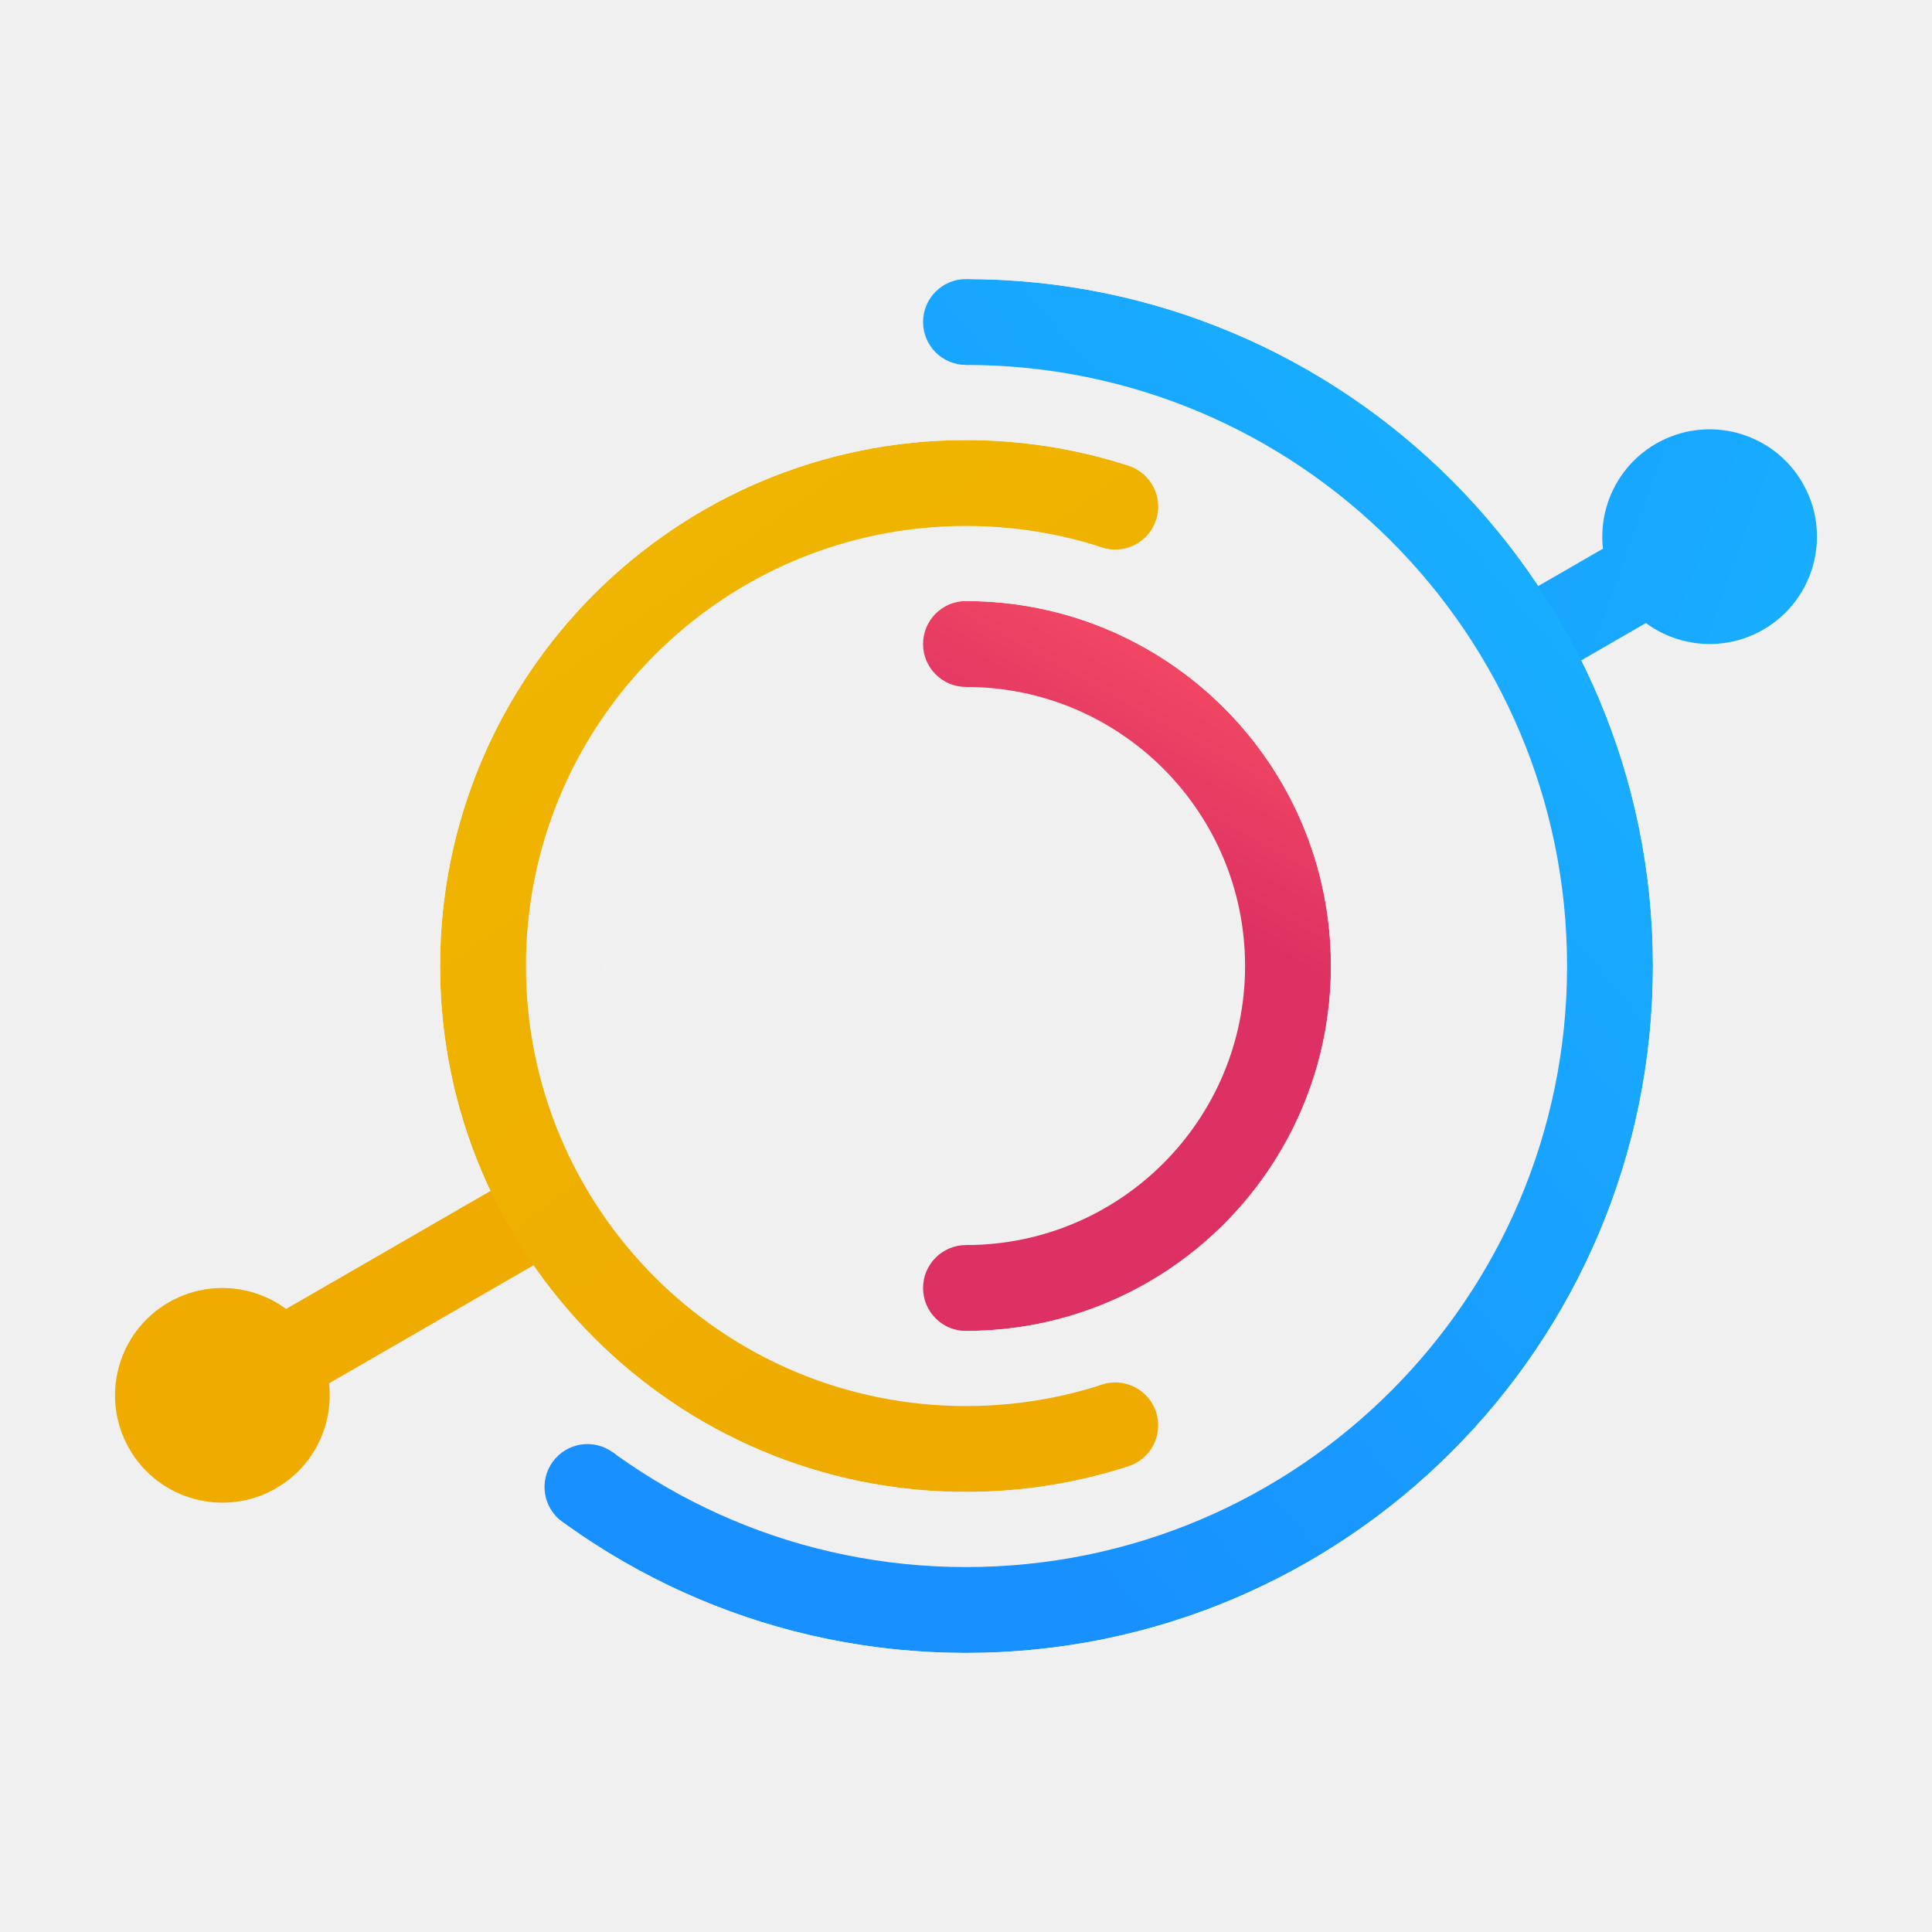
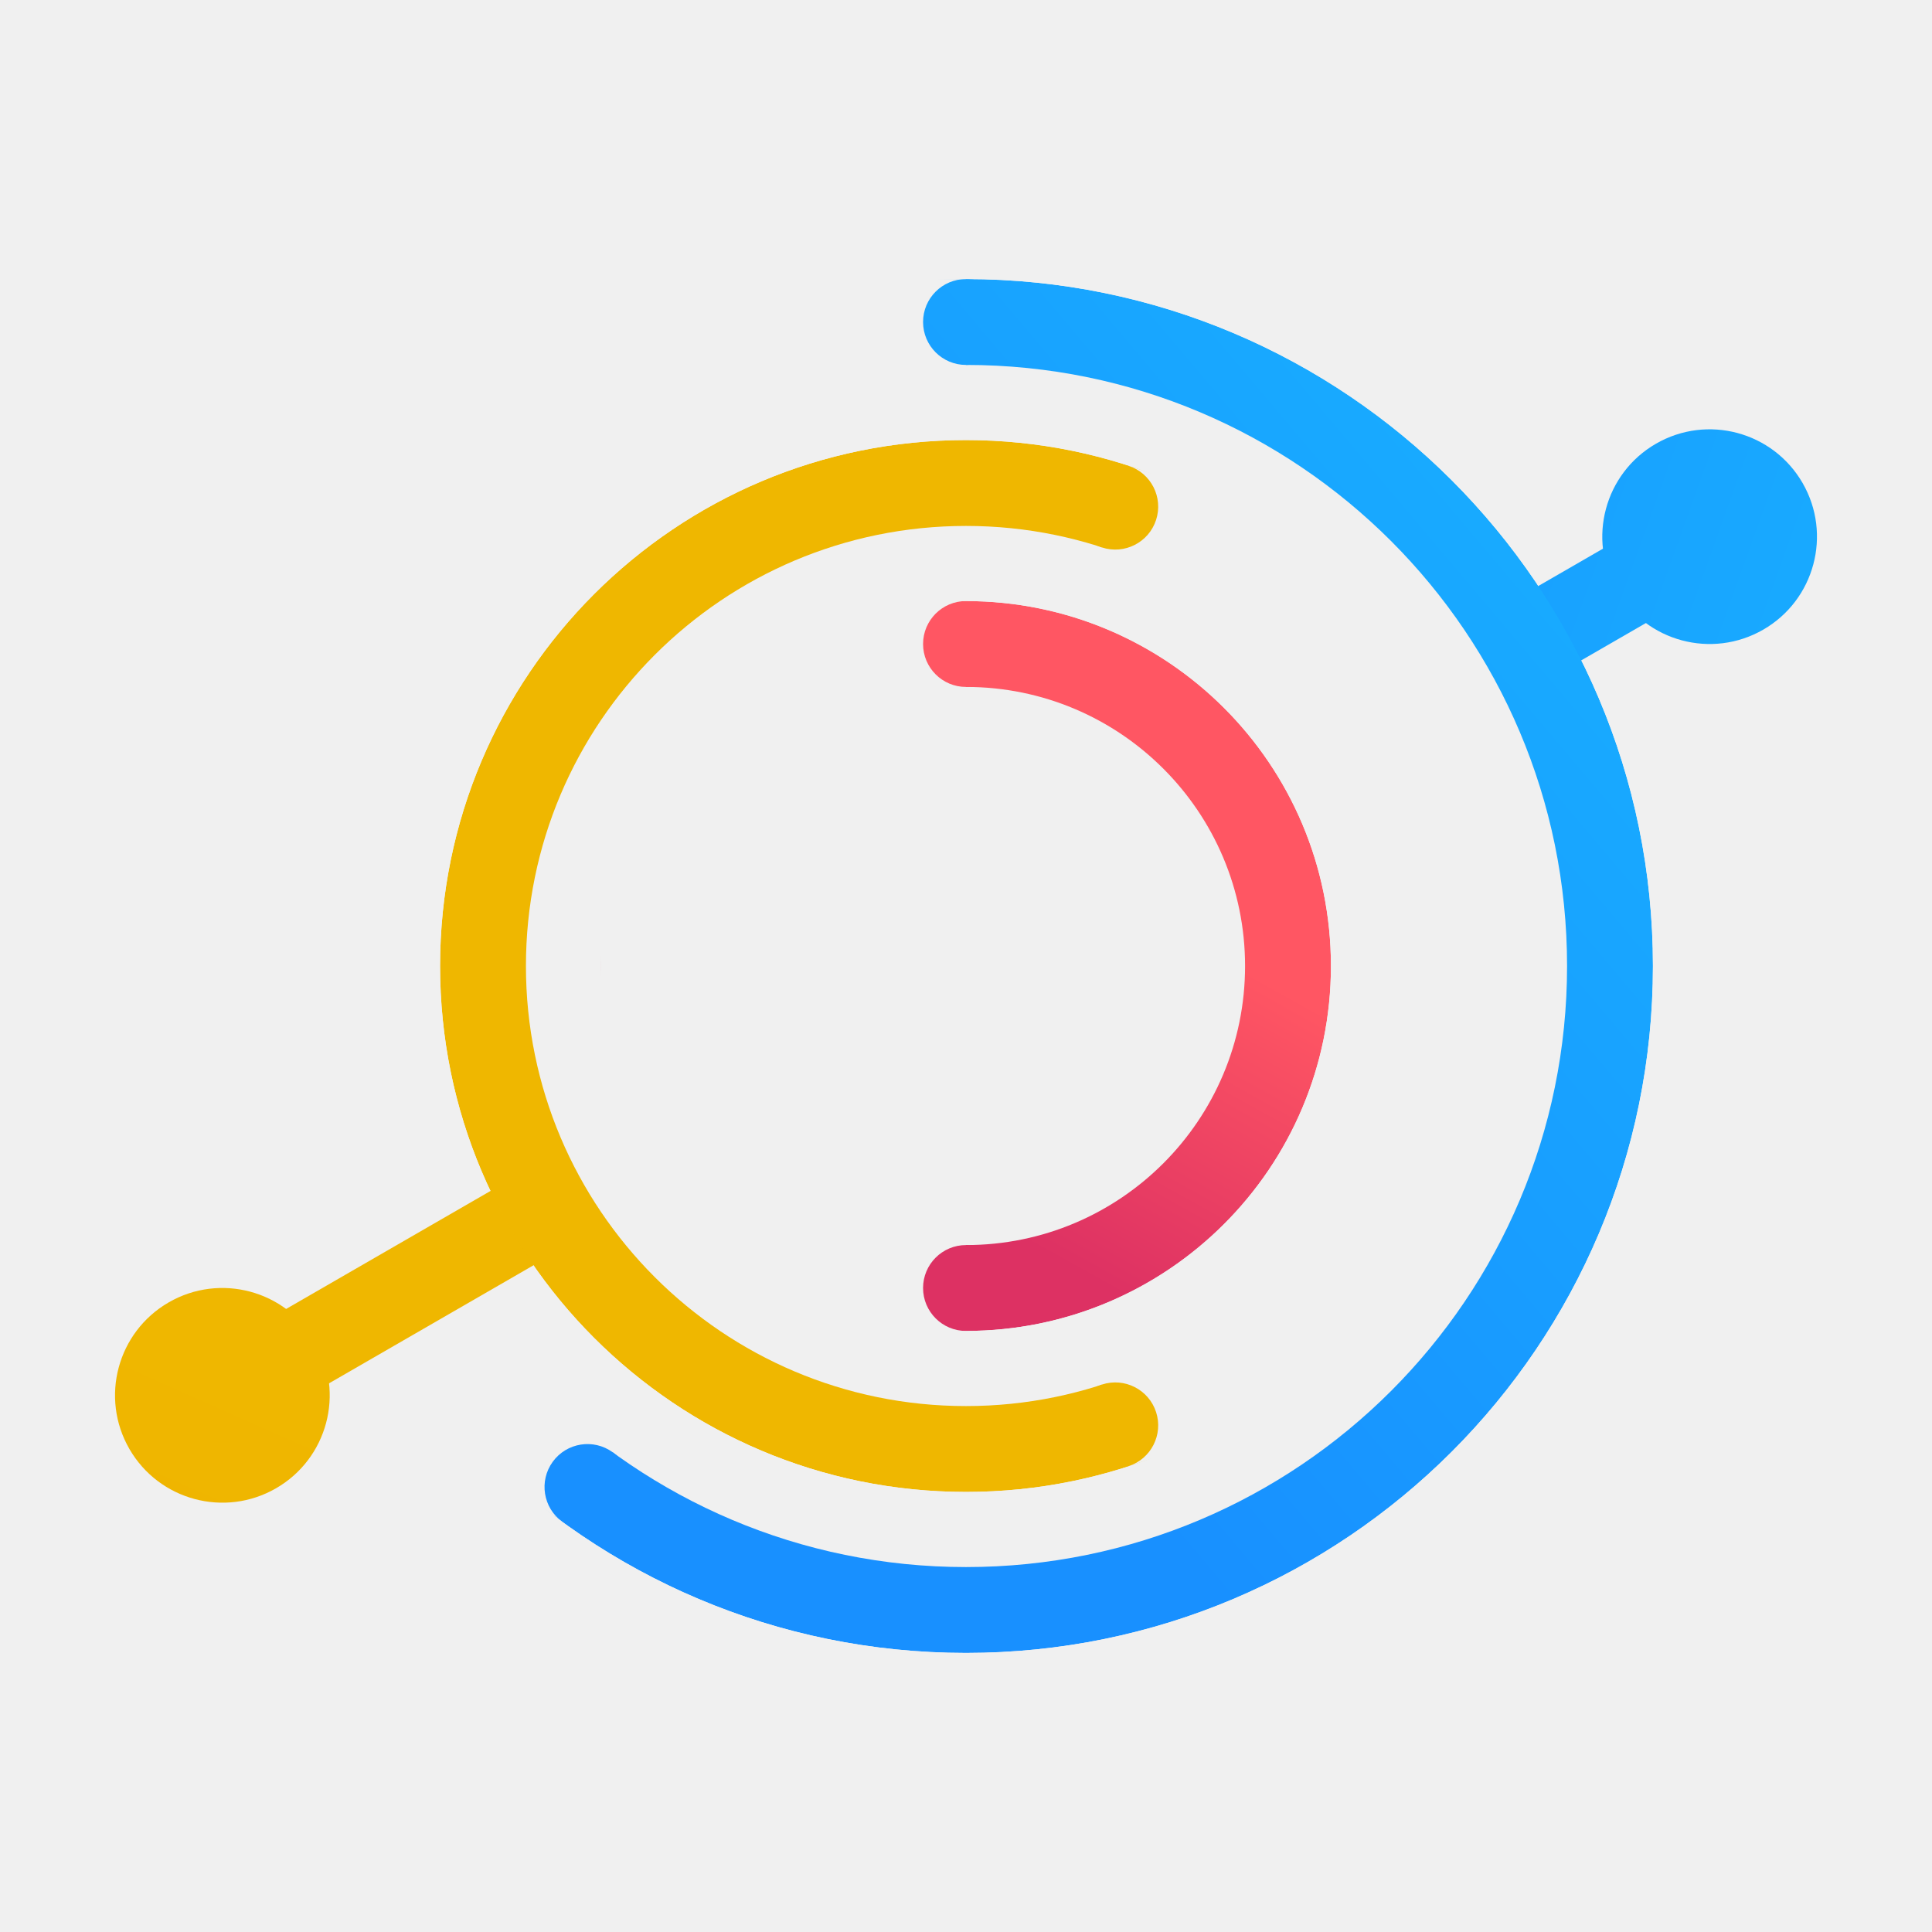
<svg xmlns="http://www.w3.org/2000/svg" id="datahub-logo-color-loading_pendulum" viewBox="0 0 180 180" shape-rendering="geometricPrecision" text-rendering="geometricPrecision">
  <defs>
    <linearGradient id="red_gradient" x1="83.06" y1="68.88" x2="98.74" y2="40.67" gradientUnits="userSpaceOnUse">
      <stop offset="0" stop-color="#dd3163" />
      <stop offset="1" stop-color="#ff5663" />
    </linearGradient>
    <linearGradient id="yellow_gradient" x1="91.08" y1="126.64" x2="35.79" y2="50.66" gradientUnits="userSpaceOnUse">
      <stop offset="0" stop-color="#efab00" />
      <stop offset="1" stop-color="#efb700" />
    </linearGradient>
    <linearGradient id="blue_gradient" x1="50.22" y1="96.82" x2="144.42" y2="17.17" gradientUnits="userSpaceOnUse">
      <stop offset="0.03" stop-color="#1890ff" />
      <stop offset="1" stop-color="#18b5ff" />
    </linearGradient>
    <mask id="red_mask">
-       <circle cx="90" cy="90" r="34" fill="white" />
-       <circle cx="90" cy="90" r="26" fill="black" />
-       <rect width="34" height="68" x="56" y="56" fill="black" />
-       <circle cx="90" cy="60" r="4" fill="white" />
-       <circle cx="90" cy="120" r="4" fill="white" />
+       <circle r="34" fill="white" />
+       <circle r="26" fill="black" />
+       <rect x="-34" y="-34" width="34" height="68" fill="black" />
+       <circle cy="-30" r="4" fill="white" />
+       <circle cy="30" r="4" fill="white" />
    </mask>
    <mask id="yellow_mask">
-       <circle cx="90" cy="90" r="49" fill="white" />
-       <circle cx="90" cy="90" r="41" fill="black" />
-       <rect width="49" height="49" x="90" y="41" transform="rotate(18 90 90)" fill="black" />
-       <rect width="49" height="49" x="90" y="41" transform="rotate(72 90 90)" fill="black" />
-       <circle cx="90" cy="45" r="4" transform="rotate(18 90 90)" fill="white" />
-       <circle cx="90" cy="45" r="4" transform="rotate(162 90 90)" fill="white" />
+       <circle r="49" fill="white" />
+       <circle r="41" fill="black" />
+       <rect y="-49" width="49" height="49" transform="rotate(18)" fill="black" />
+       <rect y="-49" width="49" height="49" transform="rotate(72)" fill="black" />
+       <circle cy="-45" r="4" transform="rotate(18)" fill="white" />
+       <circle cy="-45" r="4" transform="rotate(162)" fill="white" />
    </mask>
    <mask id="blue_mask">
-       <circle cx="90" cy="90" r="64" fill="white" />
-       <circle cx="90" cy="90" r="56" fill="black" />
-       <rect width="64" height="64" x="90" y="26" transform="rotate(270 90 90)" fill="black" />
-       <rect width="64" height="64" x="90" y="26" transform="rotate(216 90 90)" fill="black" />
-       <circle cx="90" cy="30" r="4" fill="white" />
-       <circle cx="90" cy="30" r="4" transform="rotate(216 90 90)" fill="white" />
+       <circle r="64" fill="white" />
+       <circle r="56" fill="black" />
+       <rect y="-64" width="64" height="64" transform="rotate(270)" fill="black" />
+       <rect y="-64" width="64" height="64" transform="rotate(216)" fill="black" />
+       <circle cy="-60" r="4" fill="white" />
+       <circle cy="-60" r="4" transform="rotate(216)" fill="white" />
    </mask>
  </defs>
-   <g id="red" fill="url(#red_gradient)">
-     <circle id="red_arc" cx="90" cy="90" r="34" mask="url(#red_mask)" />
-     <animateTransform attributeName="transform" type="rotate" from="0 90 90" to="360 90 90" dur="1s" repeatCount="indefinite" />
-   </g>
-   <g id="yellow" fill="url(#yellow_gradient)">
-     <rect id="yellow_joint" width="8" height="35" x="86" y="135" transform="rotate(60 90 90)" />
-     <circle id="yellow_arc" cx="90" cy="90" r="49" mask="url(#yellow_mask)" />
-     <circle id="yellow_satellite" cx="90" cy="170" r="10" transform="rotate(60 90 90)" />
-     <animateTransform attributeName="transform" type="rotate" values="-10 90 90; 80 90 90; -10 90 90" calcMode="spline" keySplines="0.25 0.1 0.25 1.0; 0.25 0.1 0.25 1.0" dur="2s" repeatCount="indefinite" />
-   </g>
-   <g id="blue" fill="url(#blue_gradient)">
-     <rect id="blue_joint" width="8" height="20" x="86" y="10" transform="rotate(60 90 90)" />
-     <circle cx="90" cy="90" r="64" mask="url(#blue_mask)" />
-     <circle id="blue_satellite" cx="90" cy="10" r="10" transform="rotate(60 90 90)" />
-     <animateTransform attributeName="transform" type="rotate" values="0 90 90; -30 90 90; 0 90 90" keyTimes="0; 0.1; 1" dur="6s" repeatCount="indefinite" />
+   <g id="logo" transform="translate(90,90)">
+     <g id="red" fill="url(#red_gradient)">
+       <circle id="red_arc" r="34" mask="url(#red_mask)" />
+       <animateTransform attributeName="transform" type="rotate" from="0" to="360" dur="1s" repeatCount="indefinite" />
+     </g>
+     <g id="yellow" fill="url(#yellow_gradient)">
+       <rect id="yellow_joint" x="-4" y="45" width="8" height="35" transform="rotate(60)" />
+       <circle id="yellow_arc" r="49" mask="url(#yellow_mask)" />
+       <circle cy="80" r="4" transform="rotate(60)" />
+       <circle id="yellow_satellite" cy="80" r="10" transform="rotate(60)" />
+       <animateTransform attributeName="transform" type="rotate" values="-10; 80; -10" calcMode="spline" keySplines="0.25 0.1 0.25 1.0; 0.25 0.1 0.25 1.0" dur="2s" repeatCount="indefinite" />
+     </g>
+     <g id="blue" fill="url(#blue_gradient)">
+       <rect id="blue_joint" x="-4" y="-80" width="8" height="20" transform="rotate(60)" />
+       <circle id="blue_arc" r="64" mask="url(#blue_mask)" />
+       <circle cy="-80" r="4" transform="rotate(60)" />
+       <circle id="blue_satellite" cy="-80" r="10" transform="rotate(60)" />
+       <animateTransform attributeName="transform" type="rotate" values="0; -30; 0" keyTimes="0; 0.1; 1" dur="6s" repeatCount="indefinite" />
+     </g>
  </g>
</svg>
